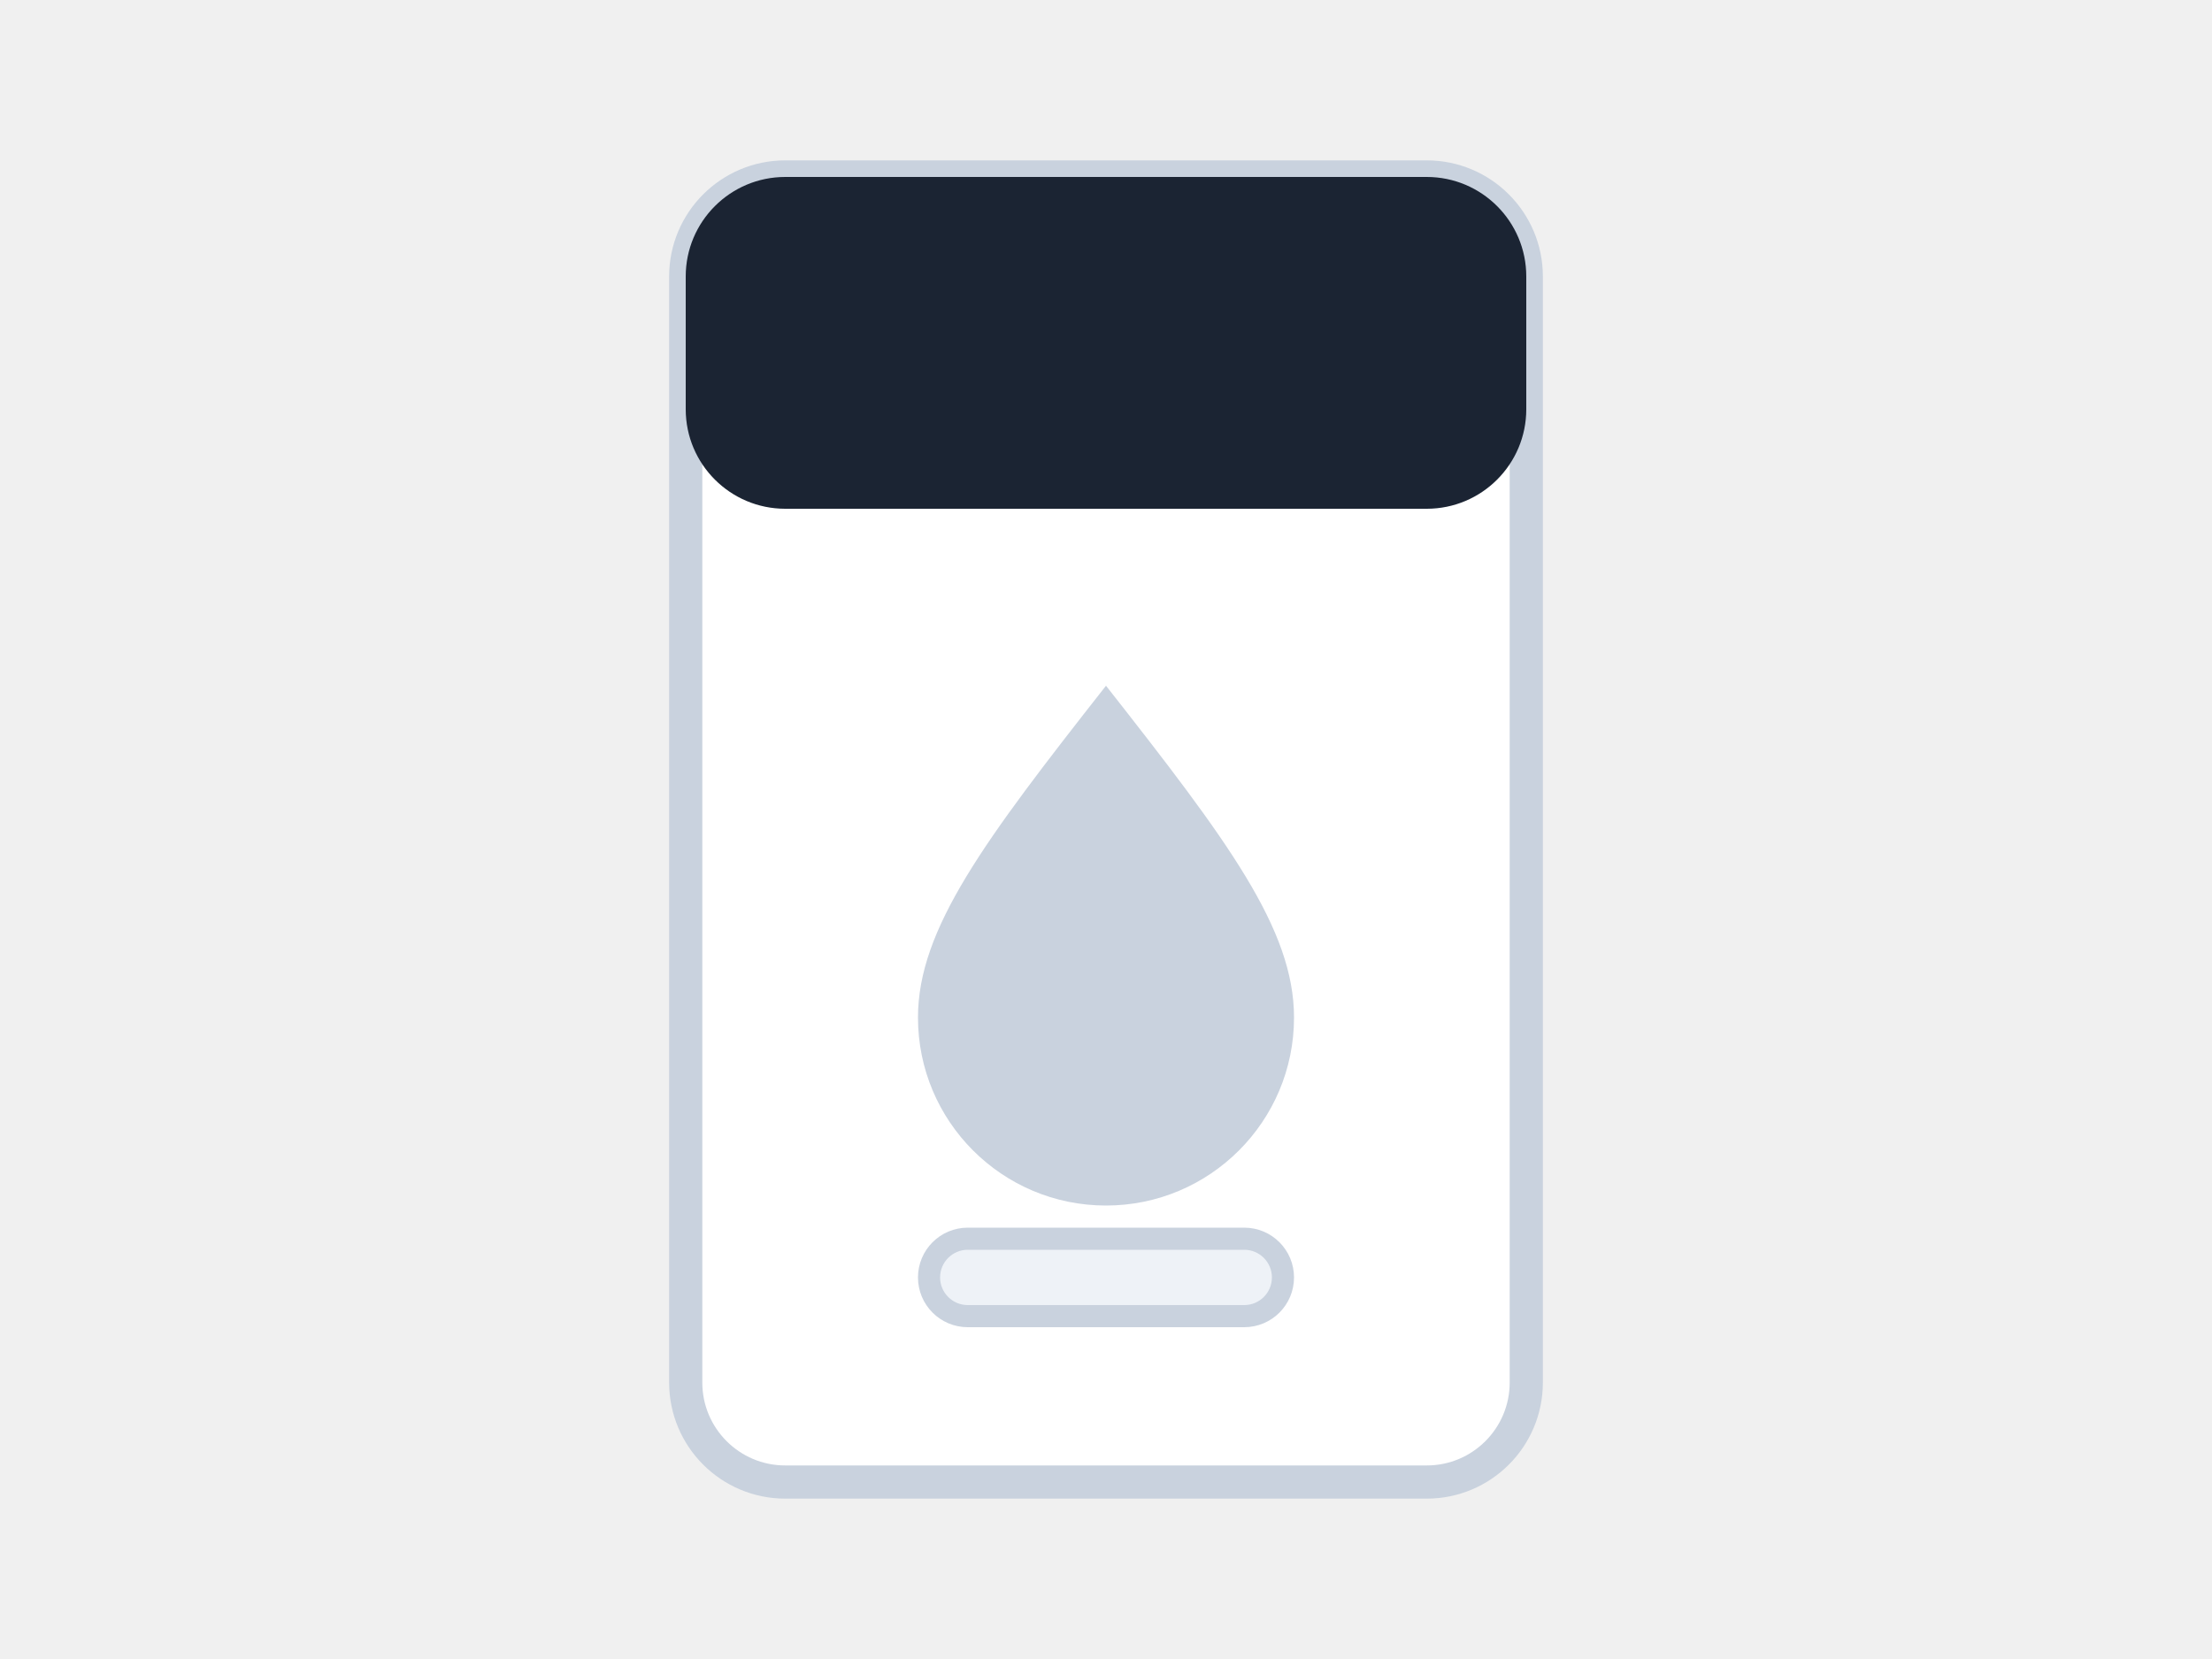
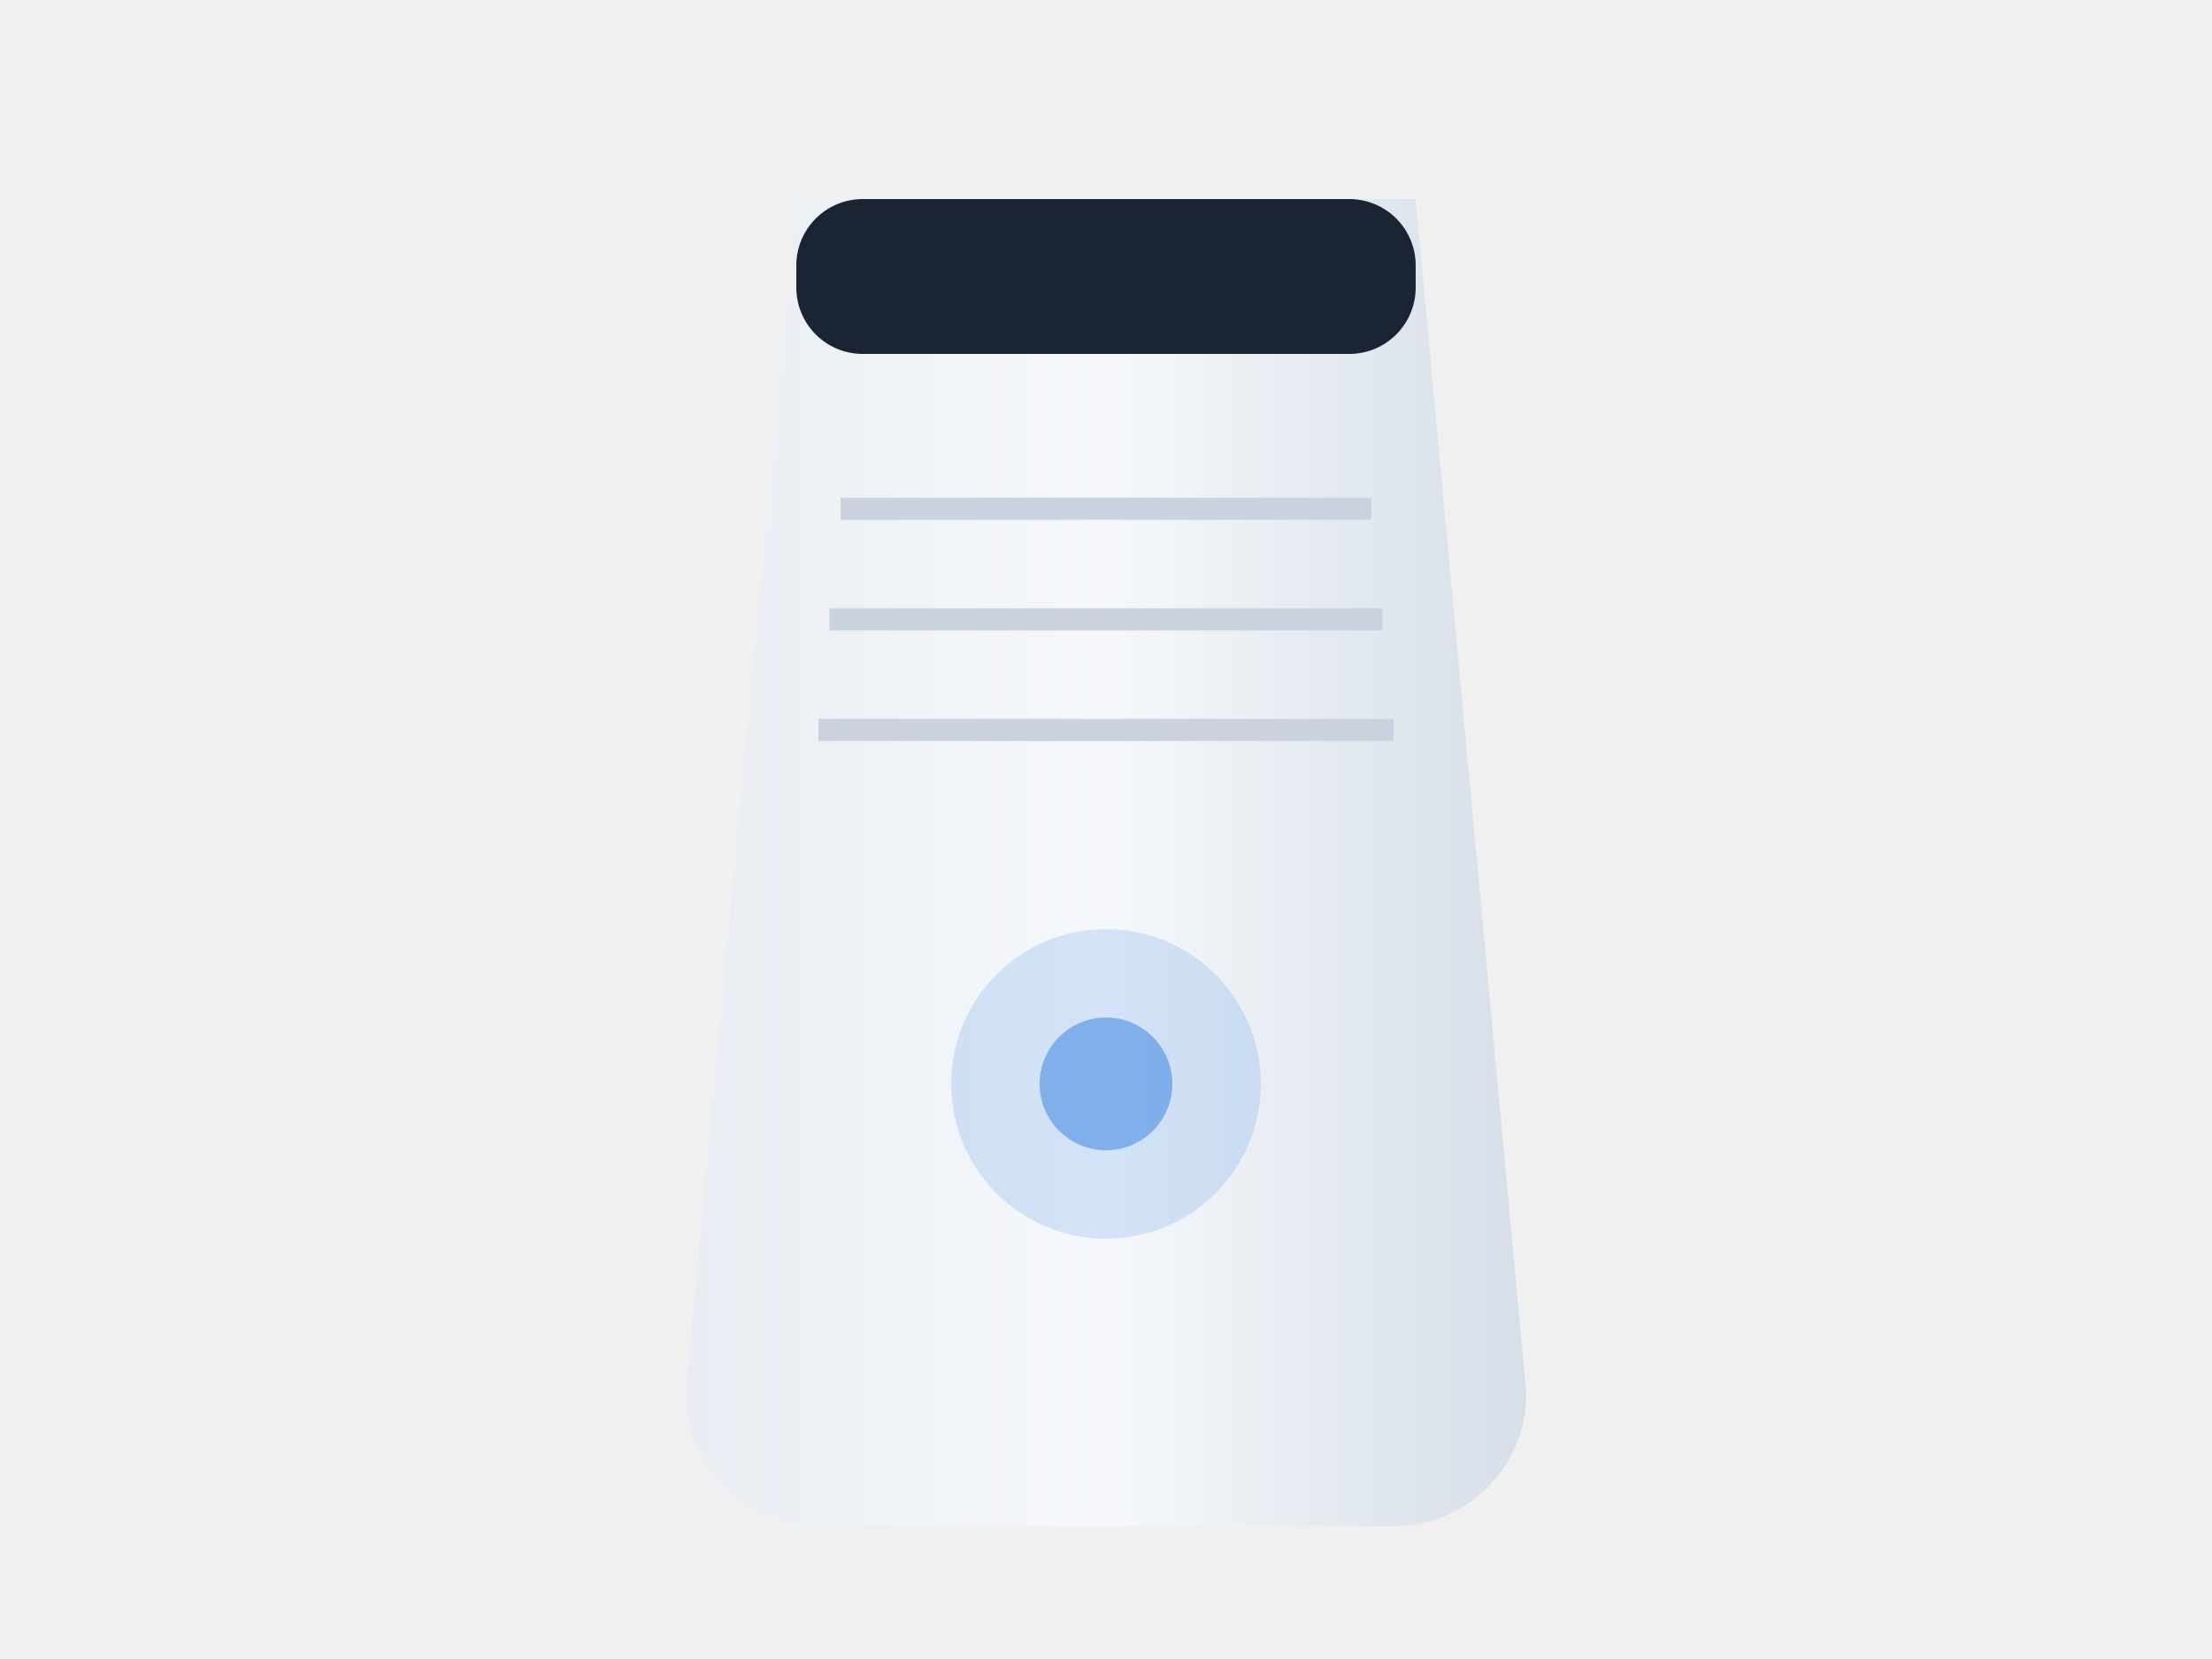
<svg xmlns="http://www.w3.org/2000/svg" viewBox="0 0 200 150">
-   <rect x="62" y="16" width="76" height="118" rx="9" fill="#fff" stroke="#c9d2de" stroke-width="3" />
-   <rect x="62" y="16" width="76" height="30" rx="9" fill="#1b2433" />
-   <path d="M100 62 c11 14 17 22 17 30 a17 17 0 0 1-34 0 c0-8 6-16 17-30z" fill="#c9d2de" />
-   <rect x="84" y="112" width="32" height="7" rx="3.5" fill="#eef2f7" stroke="#c9d2de" stroke-width="2" />
+   <defs>
+     <linearGradient id="pfbody" x1="0" y1="0" x2="1" y2="0">
+       <stop offset="0" stop-color="#e9edf3" />
+       <stop offset="0.5" stop-color="#f6f8fb" />
+       <stop offset="1" stop-color="#d6dee8" />
+     </linearGradient>
+   </defs>
+   <path d="M72 18h56l10 108a12 12 0 0 1-12 12H74a12 12 0 0 1-12-12L72 18Z" fill="url(#pfbody)" />
+   <rect x="72" y="18" width="56" height="14" rx="6" fill="#1b2433" />
+   <g stroke="#c9d2de" stroke-width="2">
+     <line x1="76" y1="46" x2="124" y2="46" />
+     <line x1="75" y1="56" x2="125" y2="56" />
+     <line x1="74" y1="66" x2="126" y2="66" />
+   </g>
+   <circle cx="100" cy="98" r="14" fill="#3a86e4" opacity=".18" />
+   <circle cx="100" cy="98" r="6" fill="#3a86e4" opacity=".55" />
</svg>
